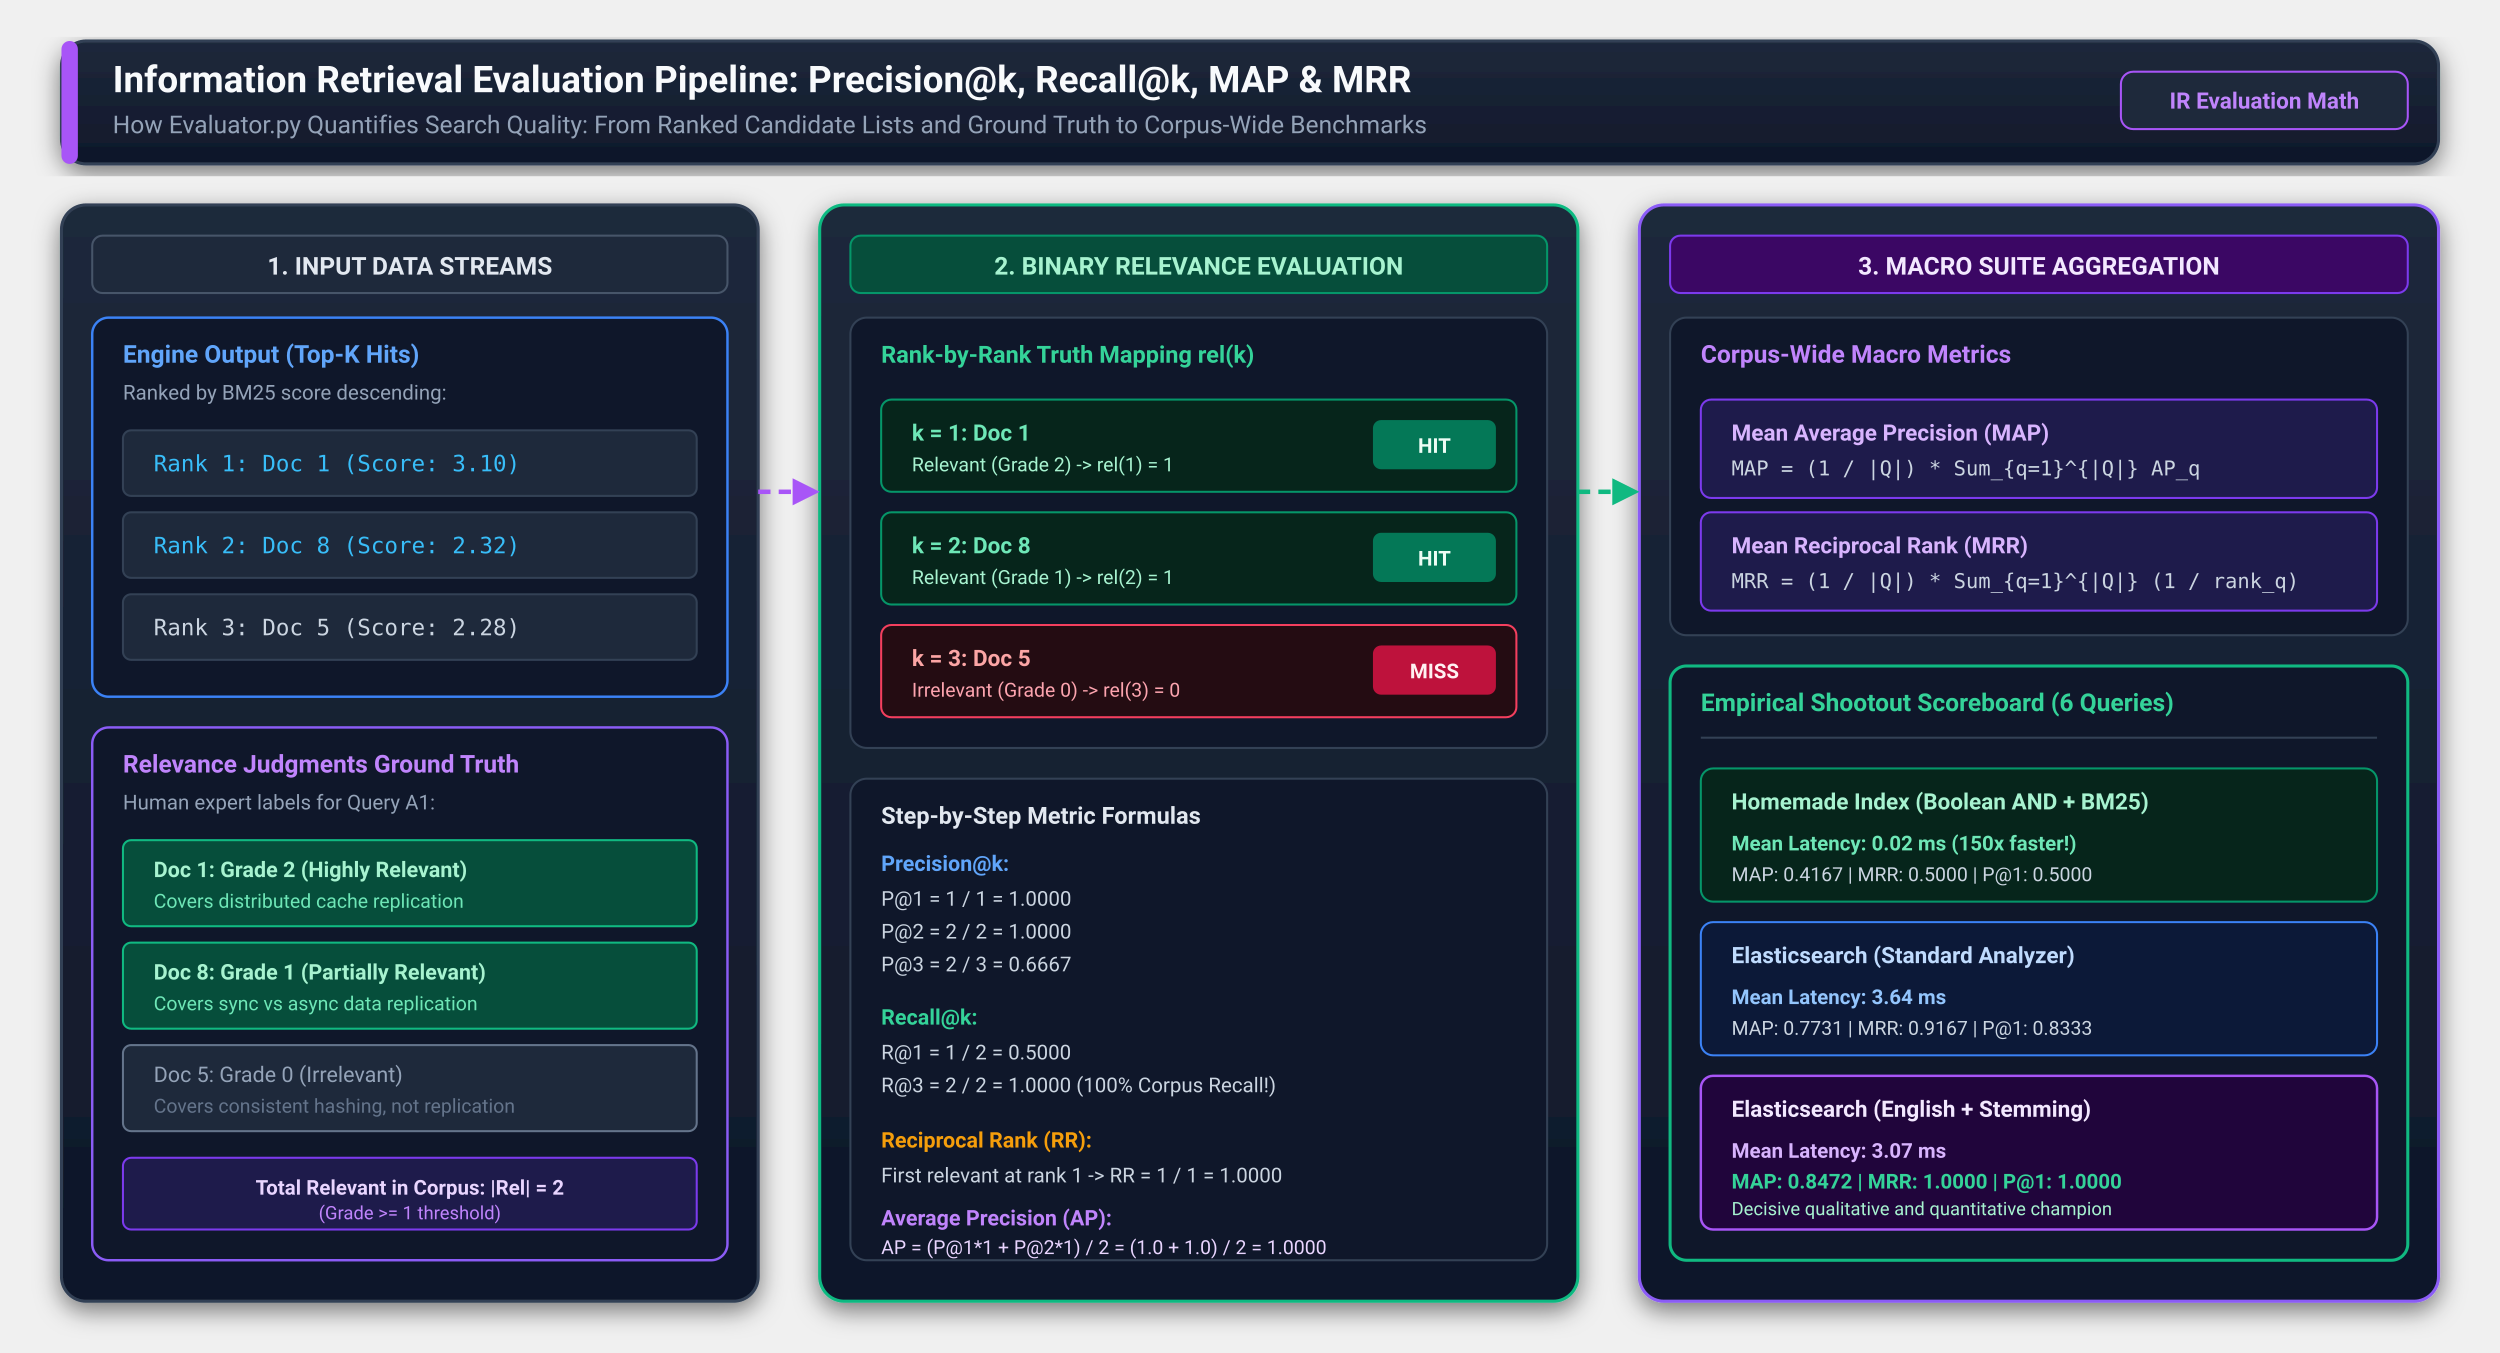
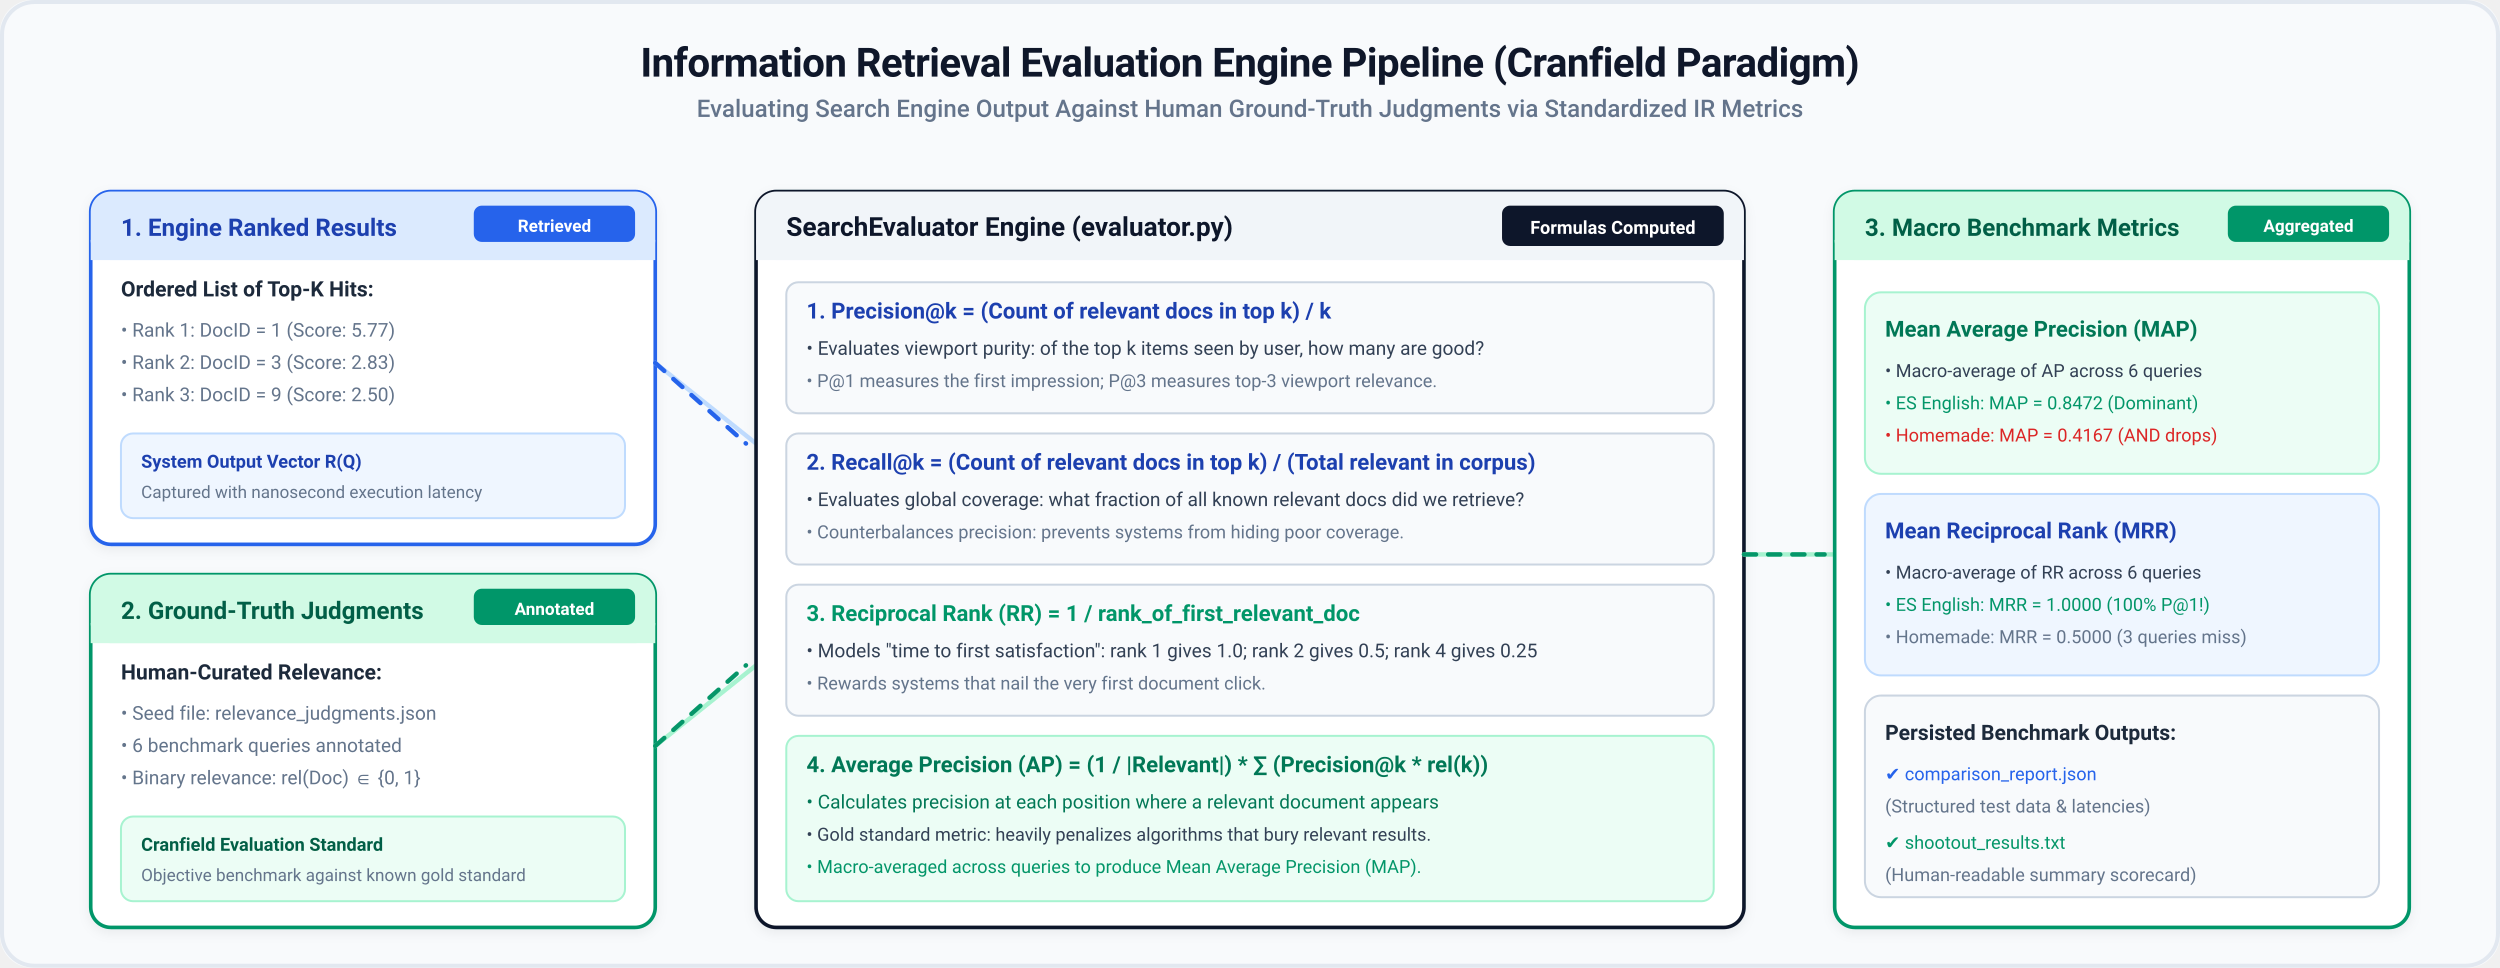
- <svg xmlns="http://www.w3.org/2000/svg" viewBox="0 0 1220 660" width="100%" height="100%" style="background-color: #0b1120; font-family: -apple-system, BlinkMacSystemFont, 'Segoe UI', Roboto, Helvetica, Arial, sans-serif;">
+ <svg xmlns="http://www.w3.org/2000/svg" viewBox="0 0 1240 480" width="100%" height="100%">
  <defs>
-     <linearGradient id="cardGrad6" x1="0%" y1="0%" x2="0%" y2="100%">
-       <stop offset="0%" stop-color="#1e293b" />
-       <stop offset="100%" stop-color="#0f172a" />
-     </linearGradient>
-     <filter id="dropGlow6" x="-10%" y="-10%" width="120%" height="120%">
-       <feDropShadow dx="0" dy="4" stdDeviation="6" flood-color="#000000" flood-opacity="0.5" />
+     <marker id="arr-blue" viewBox="0 0 10 10" refX="6" refY="5" markerWidth="6" markerHeight="6" orient="auto-start-reverse">
+       <path d="M 0 1.5 L 8 5 L 0 8.5 z" fill="#2563EB" />
+     </marker>
+     <marker id="arr-green" viewBox="0 0 10 10" refX="6" refY="5" markerWidth="6" markerHeight="6" orient="auto-start-reverse">
+       <path d="M 0 1.5 L 8 5 L 0 8.5 z" fill="#059669" />
+     </marker>
+     <filter id="shadow" x="-5%" y="-5%" width="110%" height="110%">
+       <feDropShadow dx="0" dy="2" stdDeviation="3" flood-color="#0F172A" flood-opacity="0.06" />
    </filter>
-     <marker id="arrPurple6" markerWidth="8" markerHeight="8" refX="6" refY="4" orient="auto">
-       <path d="M 0 1 L 6 4 L 0 7 z" fill="#a855f7" />
-     </marker>
-     <marker id="arrGreen6" markerWidth="8" markerHeight="8" refX="6" refY="4" orient="auto">
-       <path d="M 0 1 L 6 4 L 0 7 z" fill="#10b981" />
-     </marker>
-     <marker id="arrBlue6" markerWidth="8" markerHeight="8" refX="6" refY="4" orient="auto">
-       <path d="M 0 1 L 6 4 L 0 7 z" fill="#3b82f6" />
-     </marker>
    <style>
-       .flow-purple6 {
-         stroke: #a855f7;
+       @keyframes flow {
+         from { stroke-dashoffset: 24; }
+         to { stroke-dashoffset: 0; }
+       }
+       .flow-blue {
+         stroke: #2563EB;
        stroke-width: 2.2;
-         stroke-dasharray: 6 4;
-         animation: flow6 1.8s linear infinite;
+         stroke-dasharray: 6 6;
+         animation: flow 1s linear infinite;
+       }
+       .flow-green {
+         stroke: #059669;
+         stroke-width: 2.2;
+         stroke-dasharray: 6 6;
+         animation: flow 1s linear infinite;
+       }
+       .base-line {
        fill: none;
+         stroke-linecap: round;
+         stroke-linejoin: round;
      }
-       .flow-green6 {
-         stroke: #10b981;
-         stroke-width: 2.2;
-         stroke-dasharray: 6 4;
-         animation: flow6 1.8s linear infinite;
-         fill: none;
-       }
-       @keyframes flow6 {
-         from { stroke-dashoffset: 20; }
-         to { stroke-dashoffset: 0; }
+       text {
+         font-family: -apple-system, BlinkMacSystemFont, "Segoe UI", Roboto, "Helvetica Neue", Arial, sans-serif;
      }
    </style>
  </defs>
-   <rect x="30" y="20" width="1160" height="60" rx="12" fill="url(#cardGrad6)" stroke="#334155" stroke-width="1.5" filter="url(#dropGlow6)" />
-   <rect x="30" y="20" width="8" height="60" rx="4" fill="#a855f7" />
-   <text x="55" y="45" fill="#f8fafc" font-size="18" font-weight="700">Information Retrieval Evaluation Pipeline: Precision@k, Recall@k, MAP &amp; MRR</text>
-   <text x="55" y="65" fill="#94a3b8" font-size="12">How Evaluator.py Quantifies Search Quality: From Ranked Candidate Lists and Ground Truth to Corpus-Wide Benchmarks</text>
-   <rect x="1035" y="35" width="140" height="28" rx="6" fill="#1e293b" stroke="#a855f7" stroke-width="1" />
-   <text x="1105" y="53" fill="#c084fc" font-size="11" font-weight="600" text-anchor="middle">IR Evaluation Math</text>
-   <rect x="30" y="100" width="340" height="535" rx="12" fill="url(#cardGrad6)" stroke="#334155" stroke-width="1.5" filter="url(#dropGlow6)" />
-   <rect x="45" y="115" width="310" height="28" rx="5" fill="#1e293b" stroke="#475569" stroke-width="1" />
-   <text x="200" y="134" fill="#e2e8f0" font-size="12" font-weight="700" text-anchor="middle">1. INPUT DATA STREAMS</text>
-   <rect x="45" y="155" width="310" height="185" rx="8" fill="#0f172a" stroke="#3b82f6" stroke-width="1.2" />
-   <text x="60" y="177" fill="#60a5fa" font-size="12" font-weight="700">Engine Output (Top-K Hits)</text>
-   <text x="60" y="195" fill="#94a3b8" font-size="10">Ranked by BM25 score descending:</text>
-   <rect x="60" y="210" width="280" height="32" rx="4" fill="#1e293b" stroke="#334155" stroke-width="1" />
-   <text x="75" y="230" fill="#38bdf8" font-size="11" font-family="monospace">Rank 1: Doc 1 (Score: 3.10)</text>
-   <rect x="60" y="250" width="280" height="32" rx="4" fill="#1e293b" stroke="#334155" stroke-width="1" />
-   <text x="75" y="270" fill="#38bdf8" font-size="11" font-family="monospace">Rank 2: Doc 8 (Score: 2.32)</text>
-   <rect x="60" y="290" width="280" height="32" rx="4" fill="#1e293b" stroke="#334155" stroke-width="1" />
-   <text x="75" y="310" fill="#cbd5e1" font-size="11" font-family="monospace">Rank 3: Doc 5 (Score: 2.28)</text>
-   <rect x="45" y="355" width="310" height="260" rx="8" fill="#0f172a" stroke="#8b5cf6" stroke-width="1.2" />
-   <text x="60" y="377" fill="#c084fc" font-size="12" font-weight="700">Relevance Judgments Ground Truth</text>
-   <text x="60" y="395" fill="#94a3b8" font-size="10">Human expert labels for Query A1:</text>
-   <rect x="60" y="410" width="280" height="42" rx="4" fill="#064e3b" stroke="#10b981" stroke-width="1" />
-   <text x="75" y="428" fill="#a7f3d0" font-size="10.5" font-weight="700">Doc 1: Grade 2 (Highly Relevant)</text>
-   <text x="75" y="443" fill="#6ee7b7" font-size="9.5">Covers distributed cache replication</text>
-   <rect x="60" y="460" width="280" height="42" rx="4" fill="#064e3b" stroke="#10b981" stroke-width="1" />
-   <text x="75" y="478" fill="#a7f3d0" font-size="10.5" font-weight="700">Doc 8: Grade 1 (Partially Relevant)</text>
-   <text x="75" y="493" fill="#6ee7b7" font-size="9.5">Covers sync vs async data replication</text>
-   <rect x="60" y="510" width="280" height="42" rx="4" fill="#1e293b" stroke="#64748b" stroke-width="1" />
-   <text x="75" y="528" fill="#94a3b8" font-size="10.5">Doc 5: Grade 0 (Irrelevant)</text>
-   <text x="75" y="543" fill="#64748b" font-size="9.5">Covers consistent hashing, not replication</text>
-   <rect x="60" y="565" width="280" height="35" rx="4" fill="#1e1b4b" stroke="#7c3aed" stroke-width="1" />
-   <text x="200" y="583" fill="#e9d5ff" font-size="10" font-weight="700" text-anchor="middle">Total Relevant in Corpus: |Rel| = 2</text>
-   <text x="200" y="595" fill="#c084fc" font-size="9" text-anchor="middle">(Grade &gt;= 1 threshold)</text>
-   <rect x="400" y="100" width="370" height="535" rx="12" fill="url(#cardGrad6)" stroke="#10b981" stroke-width="1.5" filter="url(#dropGlow6)" />
-   <rect x="415" y="115" width="340" height="28" rx="5" fill="#064e3b" stroke="#059669" stroke-width="1" />
-   <text x="585" y="134" fill="#a7f3d0" font-size="12" font-weight="700" text-anchor="middle">2. BINARY RELEVANCE EVALUATION</text>
-   <rect x="415" y="155" width="340" height="210" rx="8" fill="#0f172a" stroke="#334155" stroke-width="1" />
-   <text x="430" y="177" fill="#34d399" font-size="11.5" font-weight="700">Rank-by-Rank Truth Mapping rel(k)</text>
-   <rect x="430" y="195" width="310" height="45" rx="5" fill="#06251b" stroke="#059669" stroke-width="1" />
-   <text x="445" y="215" fill="#6ee7b7" font-size="11" font-weight="700">k = 1: Doc 1</text>
-   <text x="445" y="230" fill="#a7f3d0" font-size="9.5">Relevant (Grade 2) -&gt; rel(1) = 1</text>
-   <rect x="670" y="205" width="60" height="24" rx="4" fill="#047857" />
-   <text x="700" y="221" fill="#ecfdf5" font-size="10" font-weight="700" text-anchor="middle">HIT</text>
-   <rect x="430" y="250" width="310" height="45" rx="5" fill="#06251b" stroke="#059669" stroke-width="1" />
-   <text x="445" y="270" fill="#6ee7b7" font-size="11" font-weight="700">k = 2: Doc 8</text>
-   <text x="445" y="285" fill="#a7f3d0" font-size="9.5">Relevant (Grade 1) -&gt; rel(2) = 1</text>
-   <rect x="670" y="260" width="60" height="24" rx="4" fill="#047857" />
-   <text x="700" y="276" fill="#ecfdf5" font-size="10" font-weight="700" text-anchor="middle">HIT</text>
-   <rect x="430" y="305" width="310" height="45" rx="5" fill="#240c12" stroke="#f43f5e" stroke-width="1" />
-   <text x="445" y="325" fill="#fca5a5" font-size="11" font-weight="700">k = 3: Doc 5</text>
-   <text x="445" y="340" fill="#fda4af" font-size="9.5">Irrelevant (Grade 0) -&gt; rel(3) = 0</text>
-   <rect x="670" y="315" width="60" height="24" rx="4" fill="#be123c" />
-   <text x="700" y="331" fill="#fff1f2" font-size="10" font-weight="700" text-anchor="middle">MISS</text>
-   <rect x="415" y="380" width="340" height="235" rx="8" fill="#0f172a" stroke="#334155" stroke-width="1" />
-   <text x="430" y="402" fill="#e2e8f0" font-size="11.5" font-weight="700">Step-by-Step Metric Formulas</text>
-   <text x="430" y="425" fill="#60a5fa" font-size="10.5" font-weight="700">Precision@k:</text>
-   <text x="430" y="442" fill="#cbd5e1" font-size="10">P@1 = 1 / 1 = 1.0000</text>
-   <text x="430" y="458" fill="#cbd5e1" font-size="10">P@2 = 2 / 2 = 1.0000</text>
-   <text x="430" y="474" fill="#cbd5e1" font-size="10">P@3 = 2 / 3 = 0.6667</text>
-   <text x="430" y="500" fill="#34d399" font-size="10.5" font-weight="700">Recall@k:</text>
-   <text x="430" y="517" fill="#cbd5e1" font-size="10">R@1 = 1 / 2 = 0.5000</text>
-   <text x="430" y="533" fill="#cbd5e1" font-size="10">R@3 = 2 / 2 = 1.0000 (100% Corpus Recall!)</text>
-   <text x="430" y="560" fill="#f59e0b" font-size="10.5" font-weight="700">Reciprocal Rank (RR):</text>
-   <text x="430" y="577" fill="#cbd5e1" font-size="10">First relevant at rank 1 -&gt; RR = 1 / 1 = 1.0000</text>
-   <text x="430" y="598" fill="#c084fc" font-size="10.5" font-weight="700">Average Precision (AP):</text>
-   <text x="430" y="612" fill="#e9d5ff" font-size="9.5">AP = (P@1*1 + P@2*1) / 2 = (1.0 + 1.0) / 2 = 1.0000</text>
-   <rect x="800" y="100" width="390" height="535" rx="12" fill="url(#cardGrad6)" stroke="#8b5cf6" stroke-width="1.5" filter="url(#dropGlow6)" />
-   <rect x="815" y="115" width="360" height="28" rx="5" fill="#3b0764" stroke="#7c3aed" stroke-width="1" />
-   <text x="995" y="134" fill="#f3e8ff" font-size="12" font-weight="700" text-anchor="middle">3. MACRO SUITE AGGREGATION</text>
-   <rect x="815" y="155" width="360" height="155" rx="8" fill="#0f172a" stroke="#334155" stroke-width="1" />
-   <text x="830" y="177" fill="#c084fc" font-size="12" font-weight="700">Corpus-Wide Macro Metrics</text>
-   <rect x="830" y="195" width="330" height="48" rx="5" fill="#1e1b4b" stroke="#7c3aed" stroke-width="1" />
-   <text x="845" y="215" fill="#d8b4fe" font-size="11" font-weight="700">Mean Average Precision (MAP)</text>
-   <text x="845" y="232" fill="#cbd5e1" font-size="10" font-family="monospace">MAP = (1 / |Q|) * Sum_{q=1}^{|Q|} AP_q</text>
-   <rect x="830" y="250" width="330" height="48" rx="5" fill="#1e1b4b" stroke="#7c3aed" stroke-width="1" />
-   <text x="845" y="270" fill="#d8b4fe" font-size="11" font-weight="700">Mean Reciprocal Rank (MRR)</text>
-   <text x="845" y="287" fill="#cbd5e1" font-size="10" font-family="monospace">MRR = (1 / |Q|) * Sum_{q=1}^{|Q|} (1 / rank_q)</text>
-   <rect x="815" y="325" width="360" height="290" rx="8" fill="#0f172a" stroke="#10b981" stroke-width="1.5" />
-   <text x="830" y="347" fill="#34d399" font-size="12" font-weight="700">Empirical Shootout Scoreboard (6 Queries)</text>
-   <line x1="830" y1="360" x2="1160" y2="360" stroke="#334155" stroke-width="1" />
-   <rect x="830" y="375" width="330" height="65" rx="6" fill="#06251b" stroke="#059669" stroke-width="1" />
-   <text x="845" y="395" fill="#a7f3d0" font-size="11" font-weight="700">Homemade Index (Boolean AND + BM25)</text>
-   <text x="845" y="415" fill="#6ee7b7" font-size="10" font-weight="600">Mean Latency: 0.02 ms (150x faster!)</text>
-   <text x="845" y="430" fill="#cbd5e1" font-size="9.5">MAP: 0.4167 | MRR: 0.5000 | P@1: 0.5000</text>
-   <rect x="830" y="450" width="330" height="65" rx="6" fill="#0c1938" stroke="#3b82f6" stroke-width="1" />
-   <text x="845" y="470" fill="#bfdbfe" font-size="11" font-weight="700">Elasticsearch (Standard Analyzer)</text>
-   <text x="845" y="490" fill="#93c5fd" font-size="10" font-weight="600">Mean Latency: 3.64 ms</text>
-   <text x="845" y="505" fill="#cbd5e1" font-size="9.5">MAP: 0.7731 | MRR: 0.9167 | P@1: 0.8333</text>
-   <rect x="830" y="525" width="330" height="75" rx="6" fill="#20053b" stroke="#a855f7" stroke-width="1.2" />
-   <text x="845" y="545" fill="#f3e8ff" font-size="11" font-weight="700">Elasticsearch (English + Stemming)</text>
-   <text x="845" y="565" fill="#d8b4fe" font-size="10" font-weight="600">Mean Latency: 3.07 ms</text>
-   <text x="845" y="580" fill="#34d399" font-size="10" font-weight="700">MAP: 0.8472 | MRR: 1.0000 | P@1: 1.0000</text>
-   <text x="845" y="593" fill="#a7f3d0" font-size="9">Decisive qualitative and quantitative champion</text>
-   <path d="M 370 240 L 400 240" class="flow-purple6" marker-end="url(#arrPurple6)" />
-   <path d="M 770 240 L 800 240" class="flow-green6" marker-end="url(#arrGreen6)" />
+   <rect width="1240" height="480" fill="#F8FAFC" rx="16" />
+   <rect x="1" y="1" width="1238" height="478" fill="none" stroke="#E2E8F0" stroke-width="2" rx="16" />
+   <text x="620" y="38" text-anchor="middle" font-size="20" font-weight="700" fill="#0F172A" letter-spacing="-0.3">Information Retrieval Evaluation Engine Pipeline (Cranfield Paradigm)</text>
+   <text x="620" y="58" text-anchor="middle" font-size="12" font-weight="500" fill="#64748B">Evaluating Search Engine Output Against Human Ground-Truth Judgments via Standardized IR Metrics</text>
+   <g filter="url(#shadow)">
+     <rect x="45" y="95" width="280" height="175" fill="#FFFFFF" stroke="#2563EB" stroke-width="1.8" rx="10" />
+     <rect x="45" y="95" width="280" height="34" fill="#DBEAFE" rx="10" />
+     <path d="M 45 119 H 325 V 129 H 45 Z" fill="#DBEAFE" />
+     <text x="60" y="117" font-size="12" font-weight="700" fill="#1E40AF">1. Engine Ranked Results</text>
+     <rect x="235" y="102" width="80" height="18" fill="#2563EB" rx="4" />
+     <text x="275" y="115" text-anchor="middle" font-size="8.5" font-weight="700" fill="#FFFFFF">Retrieved</text>
+     <text x="60" y="147" font-size="10.5" font-weight="700" fill="#1E293B">Ordered List of Top-K Hits:</text>
+     <text x="60" y="167" font-size="9.5" fill="#64748B">• Rank 1: DocID = 1 (Score: 5.77)</text>
+     <text x="60" y="183" font-size="9.5" fill="#64748B">• Rank 2: DocID = 3 (Score: 2.83)</text>
+     <text x="60" y="199" font-size="9.5" fill="#64748B">• Rank 3: DocID = 9 (Score: 2.50)</text>
+     <rect x="60" y="215" width="250" height="42" fill="#EFF6FF" stroke="#BFDBFE" rx="6" />
+     <text x="70" y="232" font-size="9" font-weight="700" fill="#1E40AF">System Output Vector R(Q)</text>
+     <text x="70" y="247" font-size="8.5" fill="#64748B">Captured with nanosecond execution latency</text>
+   </g>
+   <g filter="url(#shadow)">
+     <rect x="45" y="285" width="280" height="175" fill="#FFFFFF" stroke="#059669" stroke-width="1.8" rx="10" />
+     <rect x="45" y="285" width="280" height="34" fill="#D1FAE5" rx="10" />
+     <path d="M 45 309 H 325 V 319 H 45 Z" fill="#D1FAE5" />
+     <text x="60" y="307" font-size="12" font-weight="700" fill="#065F46">2. Ground-Truth Judgments</text>
+     <rect x="235" y="292" width="80" height="18" fill="#059669" rx="4" />
+     <text x="275" y="305" text-anchor="middle" font-size="8.5" font-weight="700" fill="#FFFFFF">Annotated</text>
+     <text x="60" y="337" font-size="10.5" font-weight="700" fill="#1E293B">Human-Curated Relevance:</text>
+     <text x="60" y="357" font-size="9.5" fill="#64748B">• Seed file: relevance_judgments.json</text>
+     <text x="60" y="373" font-size="9.5" fill="#64748B">• 6 benchmark queries annotated</text>
+     <text x="60" y="389" font-size="9.5" fill="#64748B">• Binary relevance: rel(Doc) ∈ {0, 1}</text>
+     <rect x="60" y="405" width="250" height="42" fill="#ECFDF5" stroke="#A7F3D0" rx="6" />
+     <text x="70" y="422" font-size="9" font-weight="700" fill="#065F46">Cranfield Evaluation Standard</text>
+     <text x="70" y="437" font-size="8.5" fill="#64748B">Objective benchmark against known gold standard</text>
+   </g>
+   <path d="M 325 180 L 375 220" class="base-line" stroke="#BFDBFE" stroke-width="2.2" marker-end="url(#arrow-blue)" />
+   <path d="M 325 180 L 370 220" class="base-line flow-blue" />
+   <path d="M 325 370 L 375 330" class="base-line" stroke="#A7F3D0" stroke-width="2.2" marker-end="url(#arrow-green)" />
+   <path d="M 325 370 L 370 330" class="base-line flow-green" />
+   <g filter="url(#shadow)">
+     <rect x="375" y="95" width="490" height="365" fill="#FFFFFF" stroke="#0F172A" stroke-width="1.8" rx="10" />
+     <rect x="375" y="95" width="490" height="34" fill="#F1F5F9" rx="10" />
+     <path d="M 375 119 H 865 V 129 H 375 Z" fill="#F1F5F9" />
+     <text x="390" y="117" font-size="13" font-weight="700" fill="#0F172A">SearchEvaluator Engine (evaluator.py)</text>
+     <rect x="745" y="102" width="110" height="20" fill="#0F172A" rx="4" />
+     <text x="800" y="116" text-anchor="middle" font-size="9" font-weight="700" fill="#FFFFFF">Formulas Computed</text>
+     <rect x="390" y="140" width="460" height="65" fill="#F8FAFC" stroke="#CBD5E1" rx="6" />
+     <text x="400" y="158" font-size="11" font-weight="700" fill="#1E40AF">1. Precision@k = (Count of relevant docs in top k) / k</text>
+     <text x="400" y="176" font-size="9.5" fill="#334155">• Evaluates viewport purity: of the top k items seen by user, how many are good?</text>
+     <text x="400" y="192" font-size="9" fill="#64748B">• P@1 measures the first impression; P@3 measures top-3 viewport relevance.</text>
+     <rect x="390" y="215" width="460" height="65" fill="#F8FAFC" stroke="#CBD5E1" rx="6" />
+     <text x="400" y="233" font-size="11" font-weight="700" fill="#1E40AF">2. Recall@k = (Count of relevant docs in top k) / (Total relevant in corpus)</text>
+     <text x="400" y="251" font-size="9.5" fill="#334155">• Evaluates global coverage: what fraction of all known relevant docs did we retrieve?</text>
+     <text x="400" y="267" font-size="9" fill="#64748B">• Counterbalances precision: prevents systems from hiding poor coverage.</text>
+     <rect x="390" y="290" width="460" height="65" fill="#F8FAFC" stroke="#CBD5E1" rx="6" />
+     <text x="400" y="308" font-size="11" font-weight="700" fill="#059669">3. Reciprocal Rank (RR) = 1 / rank_of_first_relevant_doc</text>
+     <text x="400" y="326" font-size="9.5" fill="#334155">• Models "time to first satisfaction": rank 1 gives 1.0; rank 2 gives 0.5; rank 4 gives 0.25</text>
+     <text x="400" y="342" font-size="9" fill="#64748B">• Rewards systems that nail the very first document click.</text>
+     <rect x="390" y="365" width="460" height="82" fill="#ECFDF5" stroke="#A7F3D0" rx="6" />
+     <text x="400" y="383" font-size="11" font-weight="700" fill="#047857">4. Average Precision (AP) = (1 / |Relevant|) * ∑ (Precision@k * rel(k))</text>
+     <text x="400" y="401" font-size="9.5" fill="#047857">• Calculates precision at each position where a relevant document appears</text>
+     <text x="400" y="417" font-size="9" fill="#334155">• Gold standard metric: heavily penalizes algorithms that bury relevant results.</text>
+     <text x="400" y="433" font-size="9" fill="#059669">• Macro-averaged across queries to produce Mean Average Precision (MAP).</text>
+   </g>
+   <path d="M 865 275 L 910 275" class="base-line" stroke="#A7F3D0" stroke-width="2.2" marker-end="url(#arrow-green)" />
+   <path d="M 865 275 L 905 275" class="base-line flow-green" />
+   <g filter="url(#shadow)">
+     <rect x="910" y="95" width="285" height="365" fill="#FFFFFF" stroke="#059669" stroke-width="1.8" rx="10" />
+     <rect x="910" y="95" width="285" height="34" fill="#D1FAE5" rx="10" />
+     <path d="M 910 119 H 1195 V 129 H 910 Z" fill="#D1FAE5" />
+     <text x="925" y="117" font-size="12" font-weight="700" fill="#065F46">3. Macro Benchmark Metrics</text>
+     <rect x="1105" y="102" width="80" height="18" fill="#059669" rx="4" />
+     <text x="1145" y="115" text-anchor="middle" font-size="8.5" font-weight="700" fill="#FFFFFF">Aggregated</text>
+     <rect x="925" y="145" width="255" height="90" fill="#ECFDF5" stroke="#A7F3D0" rx="8" />
+     <text x="935" y="167" font-size="11" font-weight="700" fill="#047857">Mean Average Precision (MAP)</text>
+     <text x="935" y="187" font-size="9" fill="#334155">• Macro-average of AP across 6 queries</text>
+     <text x="935" y="203" font-size="9" fill="#059669">• ES English: MAP = 0.8472 (Dominant)</text>
+     <text x="935" y="219" font-size="9" fill="#DC2626">• Homemade: MAP = 0.4167 (AND drops)</text>
+     <rect x="925" y="245" width="255" height="90" fill="#EFF6FF" stroke="#BFDBFE" rx="8" />
+     <text x="935" y="267" font-size="11" font-weight="700" fill="#1E40AF">Mean Reciprocal Rank (MRR)</text>
+     <text x="935" y="287" font-size="9" fill="#334155">• Macro-average of RR across 6 queries</text>
+     <text x="935" y="303" font-size="9" fill="#059669">• ES English: MRR = 1.0000 (100% P@1!)</text>
+     <text x="935" y="319" font-size="9" fill="#64748B">• Homemade: MRR = 0.5000 (3 queries miss)</text>
+     <rect x="925" y="345" width="255" height="100" fill="#F8FAFC" stroke="#CBD5E1" rx="8" />
+     <text x="935" y="367" font-size="10.5" font-weight="700" fill="#1E293B">Persisted Benchmark Outputs:</text>
+     <text x="935" y="387" font-size="9" fill="#2563EB">✔ comparison_report.json</text>
+     <text x="935" y="403" font-size="9" fill="#64748B">  (Structured test data &amp; latencies)</text>
+     <text x="935" y="421" font-size="9" fill="#059669">✔ shootout_results.txt</text>
+     <text x="935" y="437" font-size="9" fill="#64748B">  (Human-readable summary scorecard)</text>
+   </g>
</svg>
